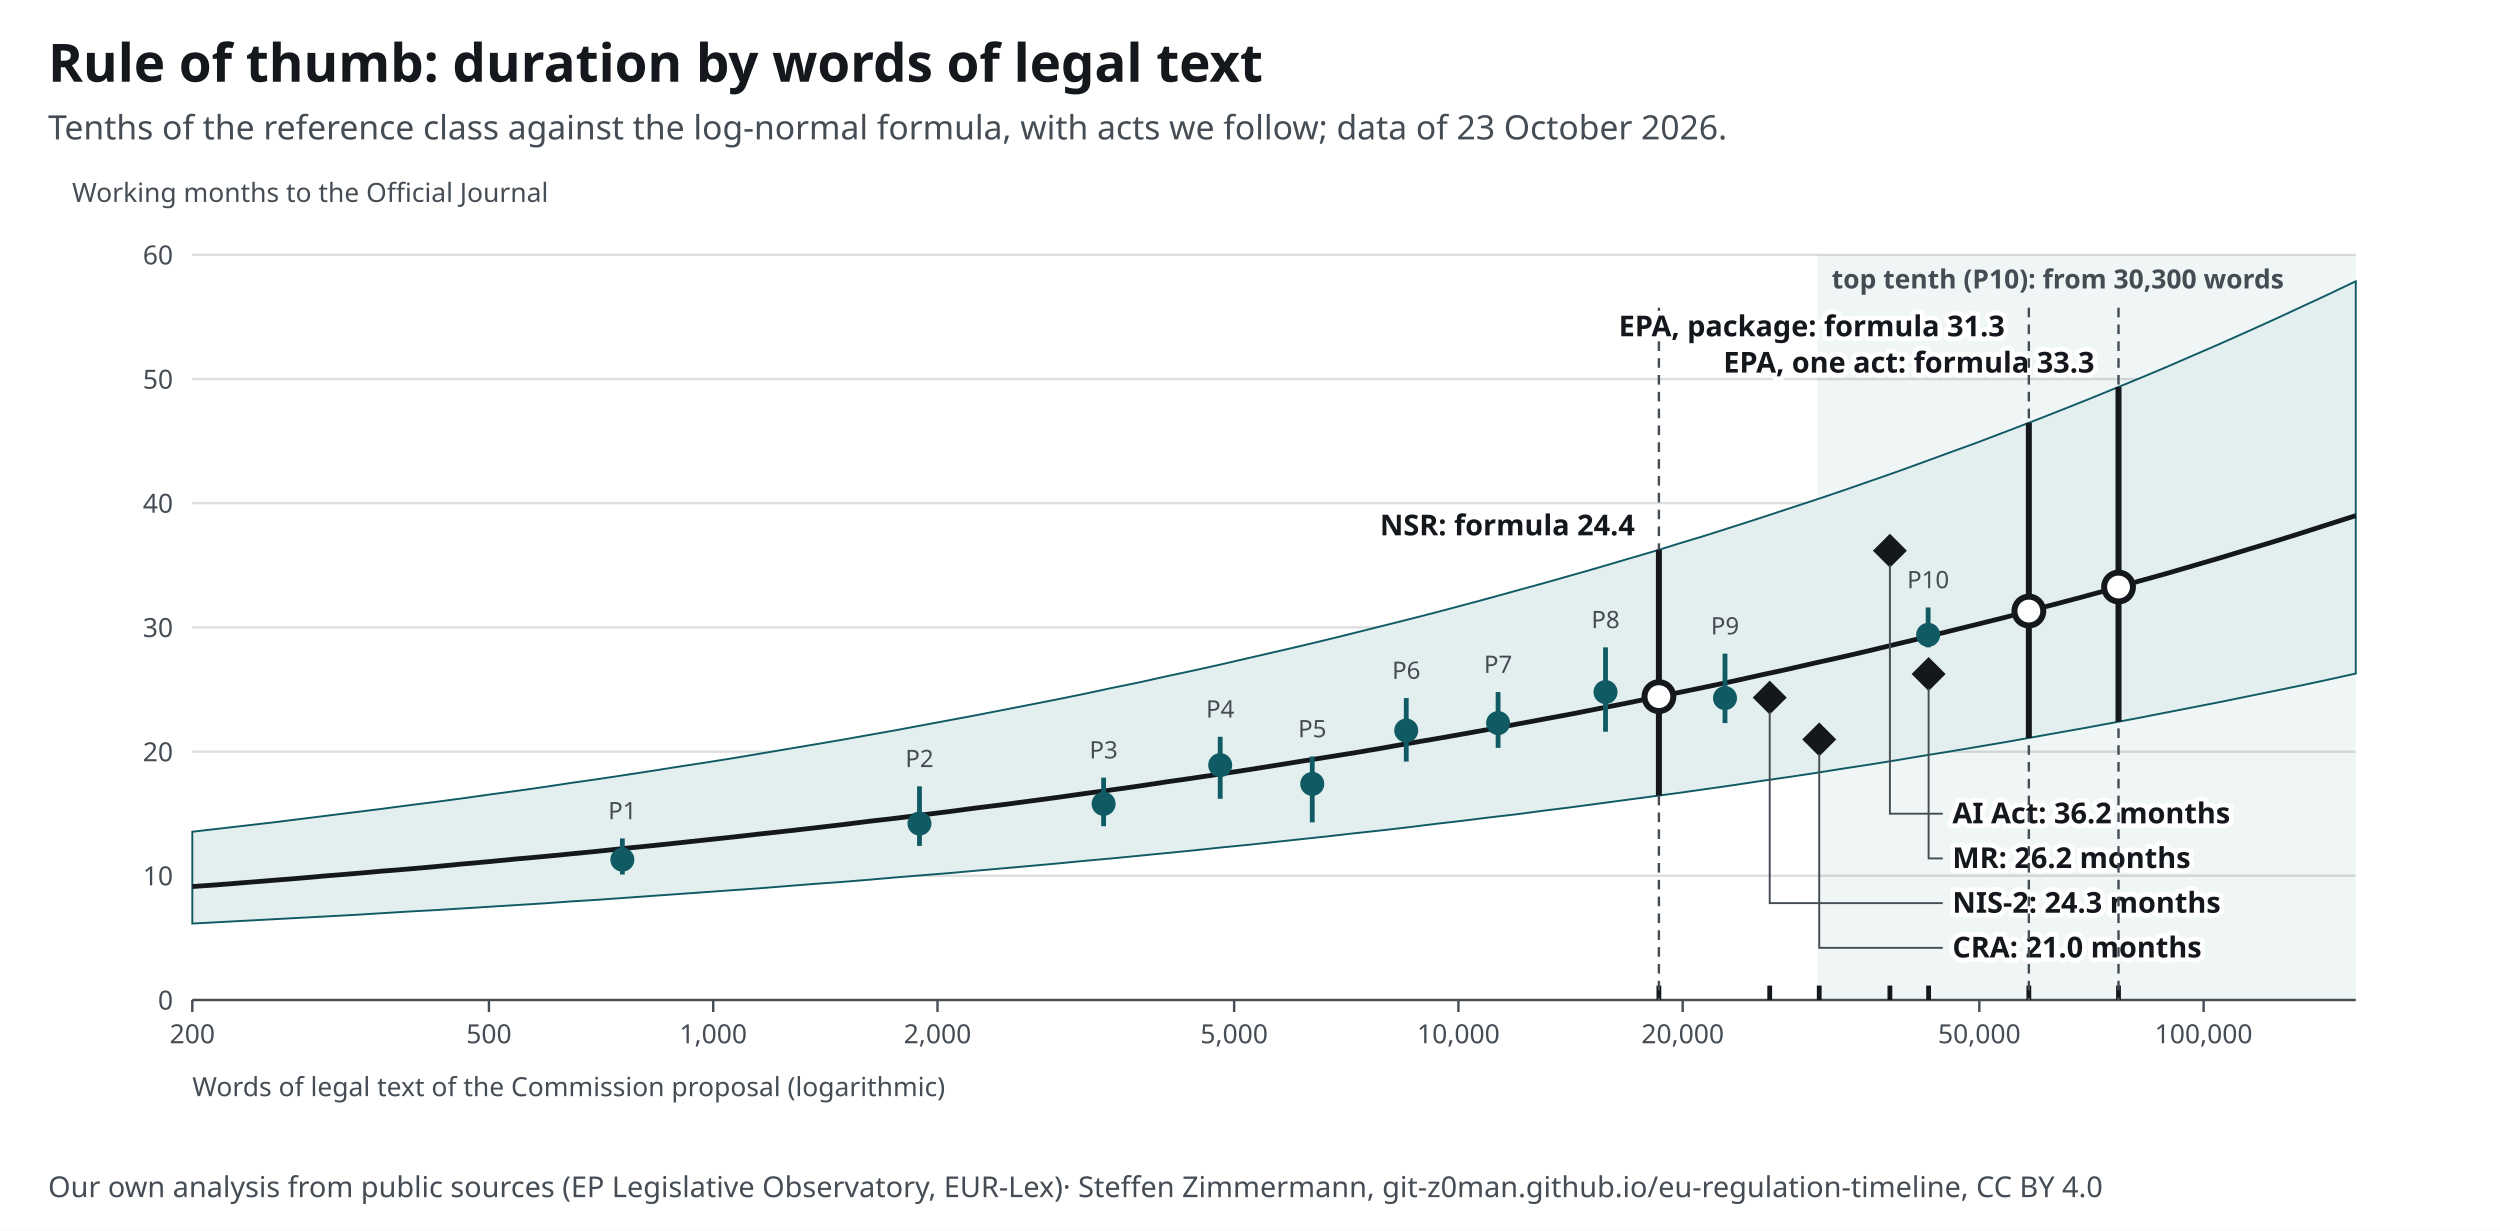
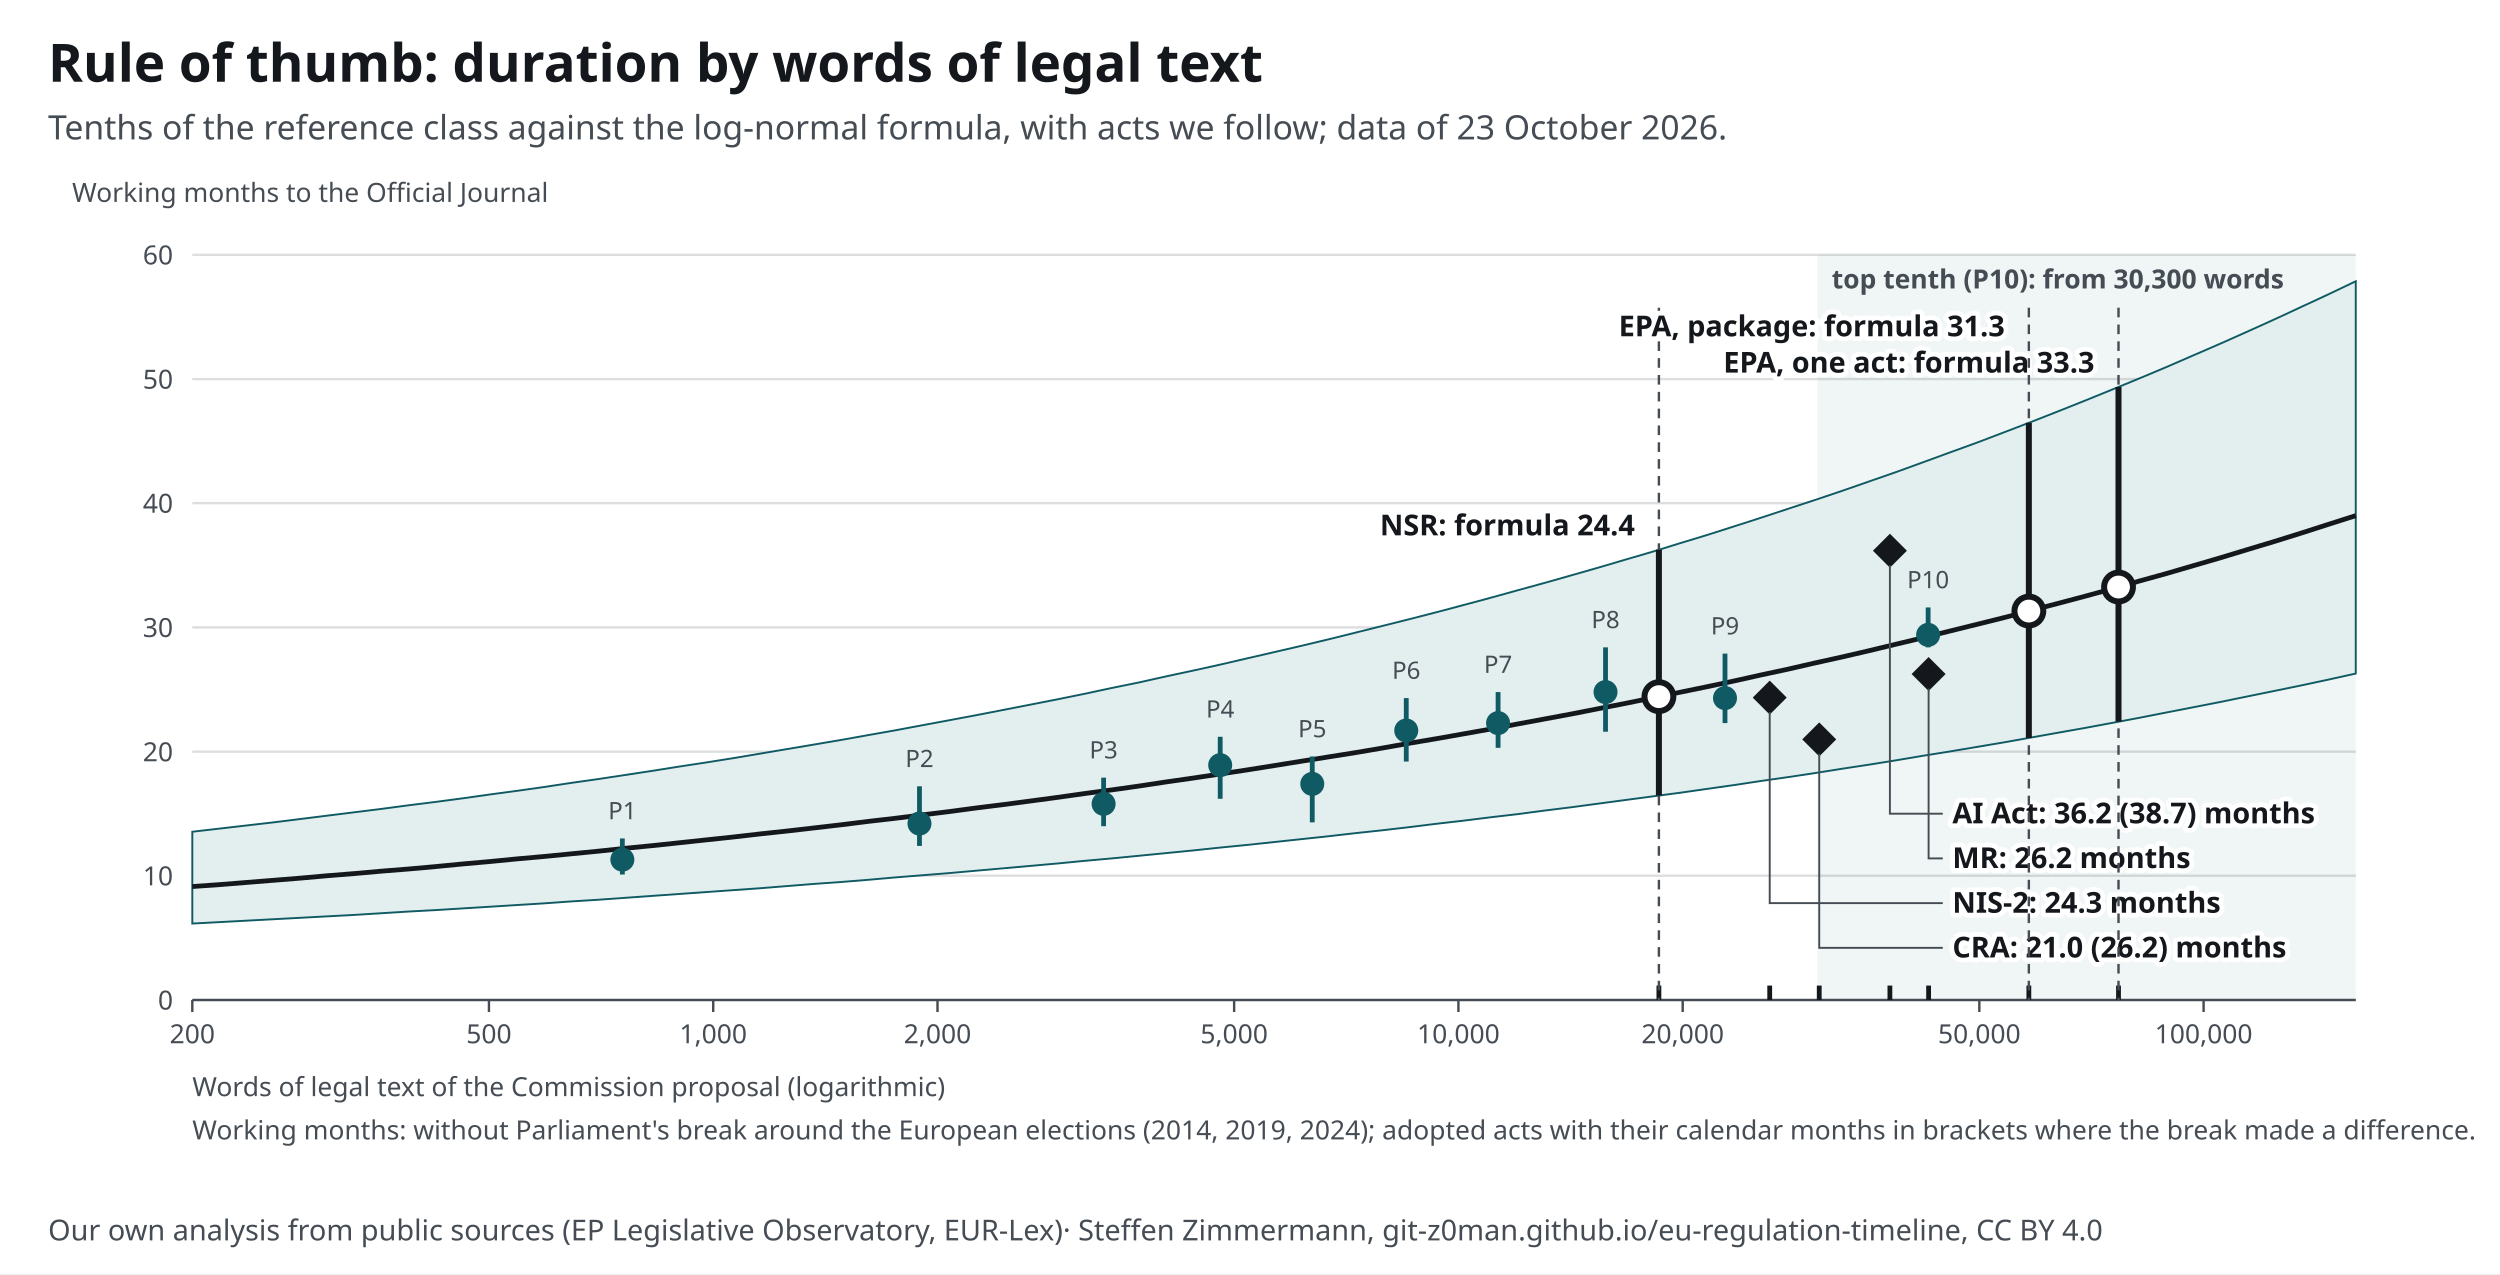
- <svg xmlns="http://www.w3.org/2000/svg" width="1040" height="512" viewBox="0 0 1040 512" font-family="&quot;Source Sans 3&quot;, system-ui, -apple-system, Segoe UI, Roboto, Arial, sans-serif" font-size="13">
+ <svg xmlns="http://www.w3.org/2000/svg" width="1040" height="530" viewBox="0 0 1040 530" font-family="&quot;Source Sans 3&quot;, system-ui, -apple-system, Segoe UI, Roboto, Arial, sans-serif" font-size="13">
  <style>text{font-family:"Source Sans 3",system-ui,sans-serif}.ink,.inkf{fill:#14181c}.mu{fill:#454c53}.gr{stroke:#14181c24}.ax{stroke:#454c53}.acc{fill:#0f5a63}.accs{stroke:#0f5a63}.grey{fill:#a7b7ba}.greys{stroke:#6e9195}.tint{fill:#e3eeef}.sheet{fill:#fff}.inks{stroke:#14181c}.ink2s{stroke:#454c53}.ink2f{fill:#454c53}.hol{fill:#fff;stroke:#14181c}.holq{fill:#fff;stroke:#6e9195}.halo{paint-order:stroke;stroke:#fff;stroke-width:4px;stroke-linejoin:round}.hit .bg{fill:transparent}[hidden]{display:none}</style>
-   <rect width="1040" height="512" fill="#fff" />
+   <rect width="1040" height="530" fill="#fff" />
  <text x="20" y="34" font-size="22" font-weight="700" class="ink">Rule of thumb: duration by words of legal text</text>
  <text x="20" y="58" font-size="14" class="mu">Tenths of the reference class against the log-normal formula, with acts we follow; data of 23 October 2026.</text>
  <g transform="translate(20,72)">
    <rect x="736.0" y="34" width="224.0" height="310" class="tint" opacity=".55" />
    <text x="742.0" y="48.0" font-size="11" text-anchor="start" class="mu" font-weight="600">top tenth (P10): from 30,300 words</text>
    <line x1="60" y1="344.0" x2="960" y2="344.0" class="gr" />
    <text x="52.0" y="348.0" font-size="11" text-anchor="end" class="mu">0</text>
    <line x1="60" y1="292.3" x2="960" y2="292.3" class="gr" />
    <text x="52.0" y="296.3" font-size="11" text-anchor="end" class="mu">10</text>
    <line x1="60" y1="240.7" x2="960" y2="240.7" class="gr" />
    <text x="52.0" y="244.7" font-size="11" text-anchor="end" class="mu">20</text>
    <line x1="60" y1="189.0" x2="960" y2="189.0" class="gr" />
    <text x="52.0" y="193.0" font-size="11" text-anchor="end" class="mu">30</text>
    <line x1="60" y1="137.3" x2="960" y2="137.3" class="gr" />
    <text x="52.0" y="141.3" font-size="11" text-anchor="end" class="mu">40</text>
    <line x1="60" y1="85.7" x2="960" y2="85.7" class="gr" />
    <text x="52.0" y="89.7" font-size="11" text-anchor="end" class="mu">50</text>
    <line x1="60" y1="34.0" x2="960" y2="34.0" class="gr" />
    <text x="52.0" y="38.0" font-size="11" text-anchor="end" class="mu">60</text>
    <line x1="60.0" y1="344" x2="60.0" y2="349" class="ax" />
    <text x="60.0" y="362.0" font-size="11" text-anchor="middle" class="mu">200</text>
    <line x1="183.4" y1="344" x2="183.4" y2="349" class="ax" />
    <text x="183.4" y="362.0" font-size="11" text-anchor="middle" class="mu">500</text>
    <line x1="276.7" y1="344" x2="276.7" y2="349" class="ax" />
    <text x="276.7" y="362.0" font-size="11" text-anchor="middle" class="mu">1,000</text>
    <line x1="370.0" y1="344" x2="370.0" y2="349" class="ax" />
    <text x="370.0" y="362.0" font-size="11" text-anchor="middle" class="mu">2,000</text>
    <line x1="493.4" y1="344" x2="493.4" y2="349" class="ax" />
    <text x="493.4" y="362.0" font-size="11" text-anchor="middle" class="mu">5,000</text>
    <line x1="586.7" y1="344" x2="586.7" y2="349" class="ax" />
    <text x="586.7" y="362.0" font-size="11" text-anchor="middle" class="mu">10,000</text>
    <line x1="680.0" y1="344" x2="680.0" y2="349" class="ax" />
    <text x="680.0" y="362.0" font-size="11" text-anchor="middle" class="mu">20,000</text>
    <line x1="803.4" y1="344" x2="803.4" y2="349" class="ax" />
    <text x="803.4" y="362.0" font-size="11" text-anchor="middle" class="mu">50,000</text>
    <line x1="896.7" y1="344" x2="896.7" y2="349" class="ax" />
    <text x="896.7" y="362.0" font-size="11" text-anchor="middle" class="mu">100,000</text>
    <line x1="60" y1="344" x2="960" y2="344" class="ax" />
    <path d="M60.0 274.0 L71.3 272.7 L82.5 271.4 L93.8 270.1 L105.0 268.7 L116.2 267.3 L127.5 265.9 L138.7 264.5 L150.0 263.0 L161.2 261.6 L172.5 260.1 L183.8 258.5 L195.0 257.0 L206.3 255.4 L217.5 253.7 L228.8 252.1 L240.0 250.4 L251.2 248.7 L262.5 246.9 L273.7 245.2 L285.0 243.4 L296.3 241.5 L307.5 239.6 L318.8 237.7 L330.0 235.8 L341.2 233.8 L352.5 231.8 L363.7 229.7 L375.0 227.6 L386.2 225.5 L397.5 223.3 L408.8 221.1 L420.0 218.9 L431.3 216.6 L442.5 214.2 L453.8 211.9 L465.0 209.4 L476.2 207.0 L487.5 204.5 L498.7 201.9 L510.0 199.3 L521.2 196.7 L532.5 194.0 L543.8 191.2 L555.0 188.4 L566.2 185.6 L577.5 182.7 L588.8 179.7 L600.0 176.7 L611.2 173.6 L622.5 170.5 L633.8 167.3 L645.0 164.1 L656.2 160.8 L667.5 157.5 L678.8 154.0 L690.0 150.6 L701.3 147.0 L712.5 143.4 L723.7 139.7 L735.0 136.0 L746.3 132.2 L757.5 128.3 L768.7 124.4 L780.0 120.3 L791.2 116.2 L802.5 112.1 L813.8 107.8 L825.0 103.5 L836.2 99.1 L847.5 94.6 L858.8 90.0 L870.0 85.4 L881.2 80.7 L892.5 75.8 L903.8 70.9 L915.0 65.9 L926.3 60.8 L937.5 55.6 L948.7 50.4 L960.0 45.0 L960.0 208.2 L948.7 210.7 L937.5 213.1 L926.3 215.4 L915.0 217.7 L903.8 220.0 L892.5 222.2 L881.2 224.4 L870.0 226.6 L858.8 228.7 L847.5 230.8 L836.2 232.8 L825.0 234.8 L813.8 236.8 L802.5 238.7 L791.2 240.6 L780.0 242.4 L768.7 244.3 L757.5 246.1 L746.3 247.8 L735.0 249.6 L723.7 251.3 L712.5 252.9 L701.3 254.6 L690.0 256.2 L678.8 257.8 L667.5 259.3 L656.2 260.8 L645.0 262.3 L633.8 263.8 L622.5 265.2 L611.2 266.7 L600.0 268.0 L588.8 269.4 L577.5 270.7 L566.2 272.1 L555.0 273.4 L543.8 274.6 L532.5 275.9 L521.2 277.1 L510.0 278.3 L498.7 279.5 L487.5 280.6 L476.2 281.8 L465.0 282.9 L453.8 284.0 L442.5 285.1 L431.3 286.1 L420.0 287.2 L408.8 288.2 L397.5 289.2 L386.2 290.2 L375.0 291.2 L363.7 292.1 L352.5 293.0 L341.2 294.0 L330.0 294.9 L318.8 295.7 L307.5 296.6 L296.3 297.5 L285.0 298.3 L273.7 299.1 L262.5 299.9 L251.2 300.7 L240.0 301.5 L228.8 302.3 L217.5 303.0 L206.3 303.8 L195.0 304.5 L183.8 305.2 L172.5 305.9 L161.2 306.6 L150.0 307.2 L138.7 307.9 L127.5 308.6 L116.2 309.2 L105.0 309.8 L93.8 310.4 L82.5 311.0 L71.3 311.6 L60.0 312.2 Z" class="tint accs" stroke-width=".8" />
    <polyline fill="none" class="inks" stroke-width="2" points="60.0,296.8 71.3,296.0 82.5,295.1 93.8,294.2 105.0,293.3 116.2,292.3 127.5,291.4 138.7,290.4 150.0,289.5 161.2,288.5 172.5,287.4 183.8,286.4 195.0,285.3 206.3,284.3 217.5,283.2 228.8,282.1 240.0,280.9 251.2,279.8 262.5,278.6 273.7,277.4 285.0,276.2 296.3,274.9 307.5,273.7 318.8,272.4 330.0,271.1 341.2,269.7 352.5,268.4 363.7,267.0 375.0,265.6 386.2,264.1 397.5,262.7 408.8,261.2 420.0,259.7 431.3,258.1 442.5,256.6 453.8,255.0 465.0,253.3 476.2,251.7 487.5,250.0 498.7,248.3 510.0,246.5 521.2,244.7 532.5,242.9 543.8,241.1 555.0,239.2 566.2,237.2 577.5,235.3 588.8,233.3 600.0,231.3 611.2,229.2 622.5,227.1 633.8,225.0 645.0,222.8 656.2,220.6 667.5,218.3 678.8,216.0 690.0,213.7 701.3,211.3 712.5,208.8 723.7,206.4 735.0,203.8 746.3,201.3 757.5,198.7 768.7,196.0 780.0,193.3 791.2,190.5 802.5,187.7 813.8,184.9 825.0,181.9 836.2,179.0 847.5,176.0 858.8,172.9 870.0,169.7 881.2,166.6 892.5,163.3 903.8,160.0 915.0,156.6 926.3,153.2 937.5,149.7 948.7,146.1 960.0,142.5" />
    <line x1="238.9" y1="291.8" x2="238.9" y2="276.8" class="accs" stroke-width="2" />
    <circle cx="238.9" cy="285.6" r="5" class="acc" />
    <text x="238.9" y="268.8" font-size="10" text-anchor="middle" class="mu">P1</text>
    <line x1="362.5" y1="279.9" x2="362.5" y2="255.1" class="accs" stroke-width="2" />
    <circle cx="362.5" cy="270.6" r="5" class="acc" />
    <text x="362.5" y="247.1" font-size="10" text-anchor="middle" class="mu">P2</text>
    <line x1="439.1" y1="271.7" x2="439.1" y2="251.5" class="accs" stroke-width="2" />
    <circle cx="439.1" cy="262.4" r="5" class="acc" />
    <text x="439.1" y="243.5" font-size="10" text-anchor="middle" class="mu">P3</text>
    <line x1="487.6" y1="260.3" x2="487.6" y2="234.5" class="accs" stroke-width="2" />
    <circle cx="487.6" cy="246.3" r="5" class="acc" />
    <text x="487.6" y="226.5" font-size="10" text-anchor="middle" class="mu">P4</text>
    <line x1="525.9" y1="270.1" x2="525.9" y2="242.7" class="accs" stroke-width="2" />
    <circle cx="525.9" cy="254.1" r="5" class="acc" />
    <text x="525.9" y="234.7" font-size="10" text-anchor="middle" class="mu">P5</text>
    <line x1="565.0" y1="244.8" x2="565.0" y2="218.4" class="accs" stroke-width="2" />
    <circle cx="565.0" cy="231.9" r="5" class="acc" />
    <text x="565.0" y="210.4" font-size="10" text-anchor="middle" class="mu">P6</text>
    <line x1="603.2" y1="239.1" x2="603.2" y2="215.9" class="accs" stroke-width="2" />
    <circle cx="603.2" cy="228.8" r="5" class="acc" />
    <text x="603.2" y="207.9" font-size="10" text-anchor="middle" class="mu">P7</text>
    <line x1="647.9" y1="232.4" x2="647.9" y2="197.3" class="accs" stroke-width="2" />
    <circle cx="647.9" cy="215.9" r="5" class="acc" />
    <text x="647.9" y="189.3" font-size="10" text-anchor="middle" class="mu">P8</text>
    <line x1="697.6" y1="228.8" x2="697.6" y2="199.9" class="accs" stroke-width="2" />
    <circle cx="697.6" cy="218.4" r="5" class="acc" />
    <text x="697.6" y="191.9" font-size="10" text-anchor="middle" class="mu">P9</text>
    <line x1="782.1" y1="197.3" x2="782.1" y2="180.7" class="accs" stroke-width="2" />
    <circle cx="782.1" cy="192.1" r="5" class="acc" />
    <text x="782.1" y="172.7" font-size="10" text-anchor="middle" class="mu">P10</text>
    <g data-proc-item="cra">
      <line x1="736.8" y1="344" x2="736.8" y2="338" class="inks" stroke-width="2" />
      <rect x="731.8" y="230.6" width="10" height="10" transform="rotate(45 736.8 235.6)" class="inkf" />
      <polyline points="736.8,241.6 736.8,322.3 788.2,322.3" fill="none" class="ink2s" stroke-width=".8" />
-       <text x="792.2" y="326.3" font-size="12" text-anchor="start" class="ink halo" font-weight="700">CRA: 21.0 months</text>
+       <text x="792.2" y="326.3" font-size="12" text-anchor="start" class="ink halo" font-weight="700">CRA: 21.0 (26.2) months</text>
    </g>
    <g data-proc-item="machinery-regulation">
      <line x1="782.3" y1="344" x2="782.3" y2="338" class="inks" stroke-width="2" />
      <rect x="777.3" y="203.4" width="10" height="10" transform="rotate(45 782.3 208.4)" class="inkf" />
      <polyline points="782.3,214.4 782.3,285.1 788.2,285.1" fill="none" class="ink2s" stroke-width=".8" />
      <text x="792.2" y="289.1" font-size="12" text-anchor="start" class="ink halo" font-weight="700">MR: 26.2 months</text>
    </g>
    <g data-proc-item="ai-act">
      <line x1="766.2" y1="344" x2="766.2" y2="338" class="inks" stroke-width="2" />
      <rect x="761.2" y="152.1" width="10" height="10" transform="rotate(45 766.2 157.1)" class="inkf" />
      <polyline points="766.2,163.1 766.2,266.5 788.2,266.5" fill="none" class="ink2s" stroke-width=".8" />
-       <text x="792.2" y="270.5" font-size="12" text-anchor="start" class="ink halo" font-weight="700">AI Act: 36.2 months</text>
+       <text x="792.2" y="270.5" font-size="12" text-anchor="start" class="ink halo" font-weight="700">AI Act: 36.2 (38.7) months</text>
    </g>
    <g data-proc-item="nis2">
      <line x1="716.2" y1="344" x2="716.2" y2="338" class="inks" stroke-width="2" />
      <rect x="711.2" y="213.2" width="10" height="10" transform="rotate(45 716.2 218.2)" class="inkf" />
      <polyline points="716.2,224.2 716.2,303.7 788.2,303.7" fill="none" class="ink2s" stroke-width=".8" />
      <text x="792.2" y="307.7" font-size="12" text-anchor="start" class="ink halo" font-weight="700">NIS-2: 24.3 months</text>
    </g>
    <g data-proc-item="standardisation-revision">
      <line x1="670.1" y1="344" x2="670.1" y2="338" class="inks" stroke-width="2" />
      <line x1="670.1" y1="56" x2="670.1" y2="344" class="ink2s" stroke-dasharray="4 3" />
      <line x1="670.1" y1="258.9" x2="670.1" y2="156.7" class="inks" stroke-width="2.5" />
      <circle cx="670.1" cy="217.8" r="6" class="hol" stroke-width="2.5" />
      <text x="660.1" y="150.7" font-size="12" text-anchor="end" class="ink halo" font-weight="700">NSR: formula 24.4</text>
    </g>
    <g data-proc-item="epa">
      <line x1="861.3" y1="344" x2="861.3" y2="338" class="inks" stroke-width="2" />
      <line x1="861.3" y1="56" x2="861.3" y2="344" class="ink2s" stroke-dasharray="4 3" />
      <line x1="861.3" y1="228.2" x2="861.3" y2="89.0" class="inks" stroke-width="2.5" />
      <circle cx="861.3" cy="172.2" r="6" class="hol" stroke-width="2.5" />
      <text x="851.3" y="83.0" font-size="12" text-anchor="end" class="ink halo" font-weight="700">EPA, one act: formula 33.3</text>
    </g>
    <g data-proc-item="epa">
      <line x1="824.0" y1="344" x2="824.0" y2="338" class="inks" stroke-width="2" />
      <line x1="824.0" y1="56" x2="824.0" y2="344" class="ink2s" stroke-dasharray="4 3" />
      <line x1="824.0" y1="235.0" x2="824.0" y2="103.9" class="inks" stroke-width="2.5" />
      <circle cx="824.0" cy="182.2" r="6" class="hol" stroke-width="2.5" />
      <text x="814.0" y="67.9" font-size="12" text-anchor="end" class="ink halo" font-weight="700">EPA, package: formula 31.3</text>
    </g>
    <text x="60.0" y="384.0" font-size="11" text-anchor="start" class="mu">Words of legal text of the Commission proposal (logarithmic)</text>
    <text x="10.0" y="12.0" font-size="11" text-anchor="start" class="mu">Working months to the Official Journal</text>
+     <text x="60.0" y="402.0" font-size="11" text-anchor="start" class="mu">Working months: without Parliament's break around the European elections (2014, 2019, 2024); adopted acts with their calendar months in brackets where the break made a difference.</text>
  </g>
-   <text x="20" y="498" font-size="12" class="mu">Our own analysis from public sources (EP Legislative Observatory, EUR-Lex)<tspan> · Steffen Zimmermann, git-z0man.github.io/eu-regulation-timeline, CC BY 4.0</tspan>
+   <text x="20" y="516" font-size="12" class="mu">Our own analysis from public sources (EP Legislative Observatory, EUR-Lex)<tspan> · Steffen Zimmermann, git-z0man.github.io/eu-regulation-timeline, CC BY 4.0</tspan>
  </text>
</svg>
